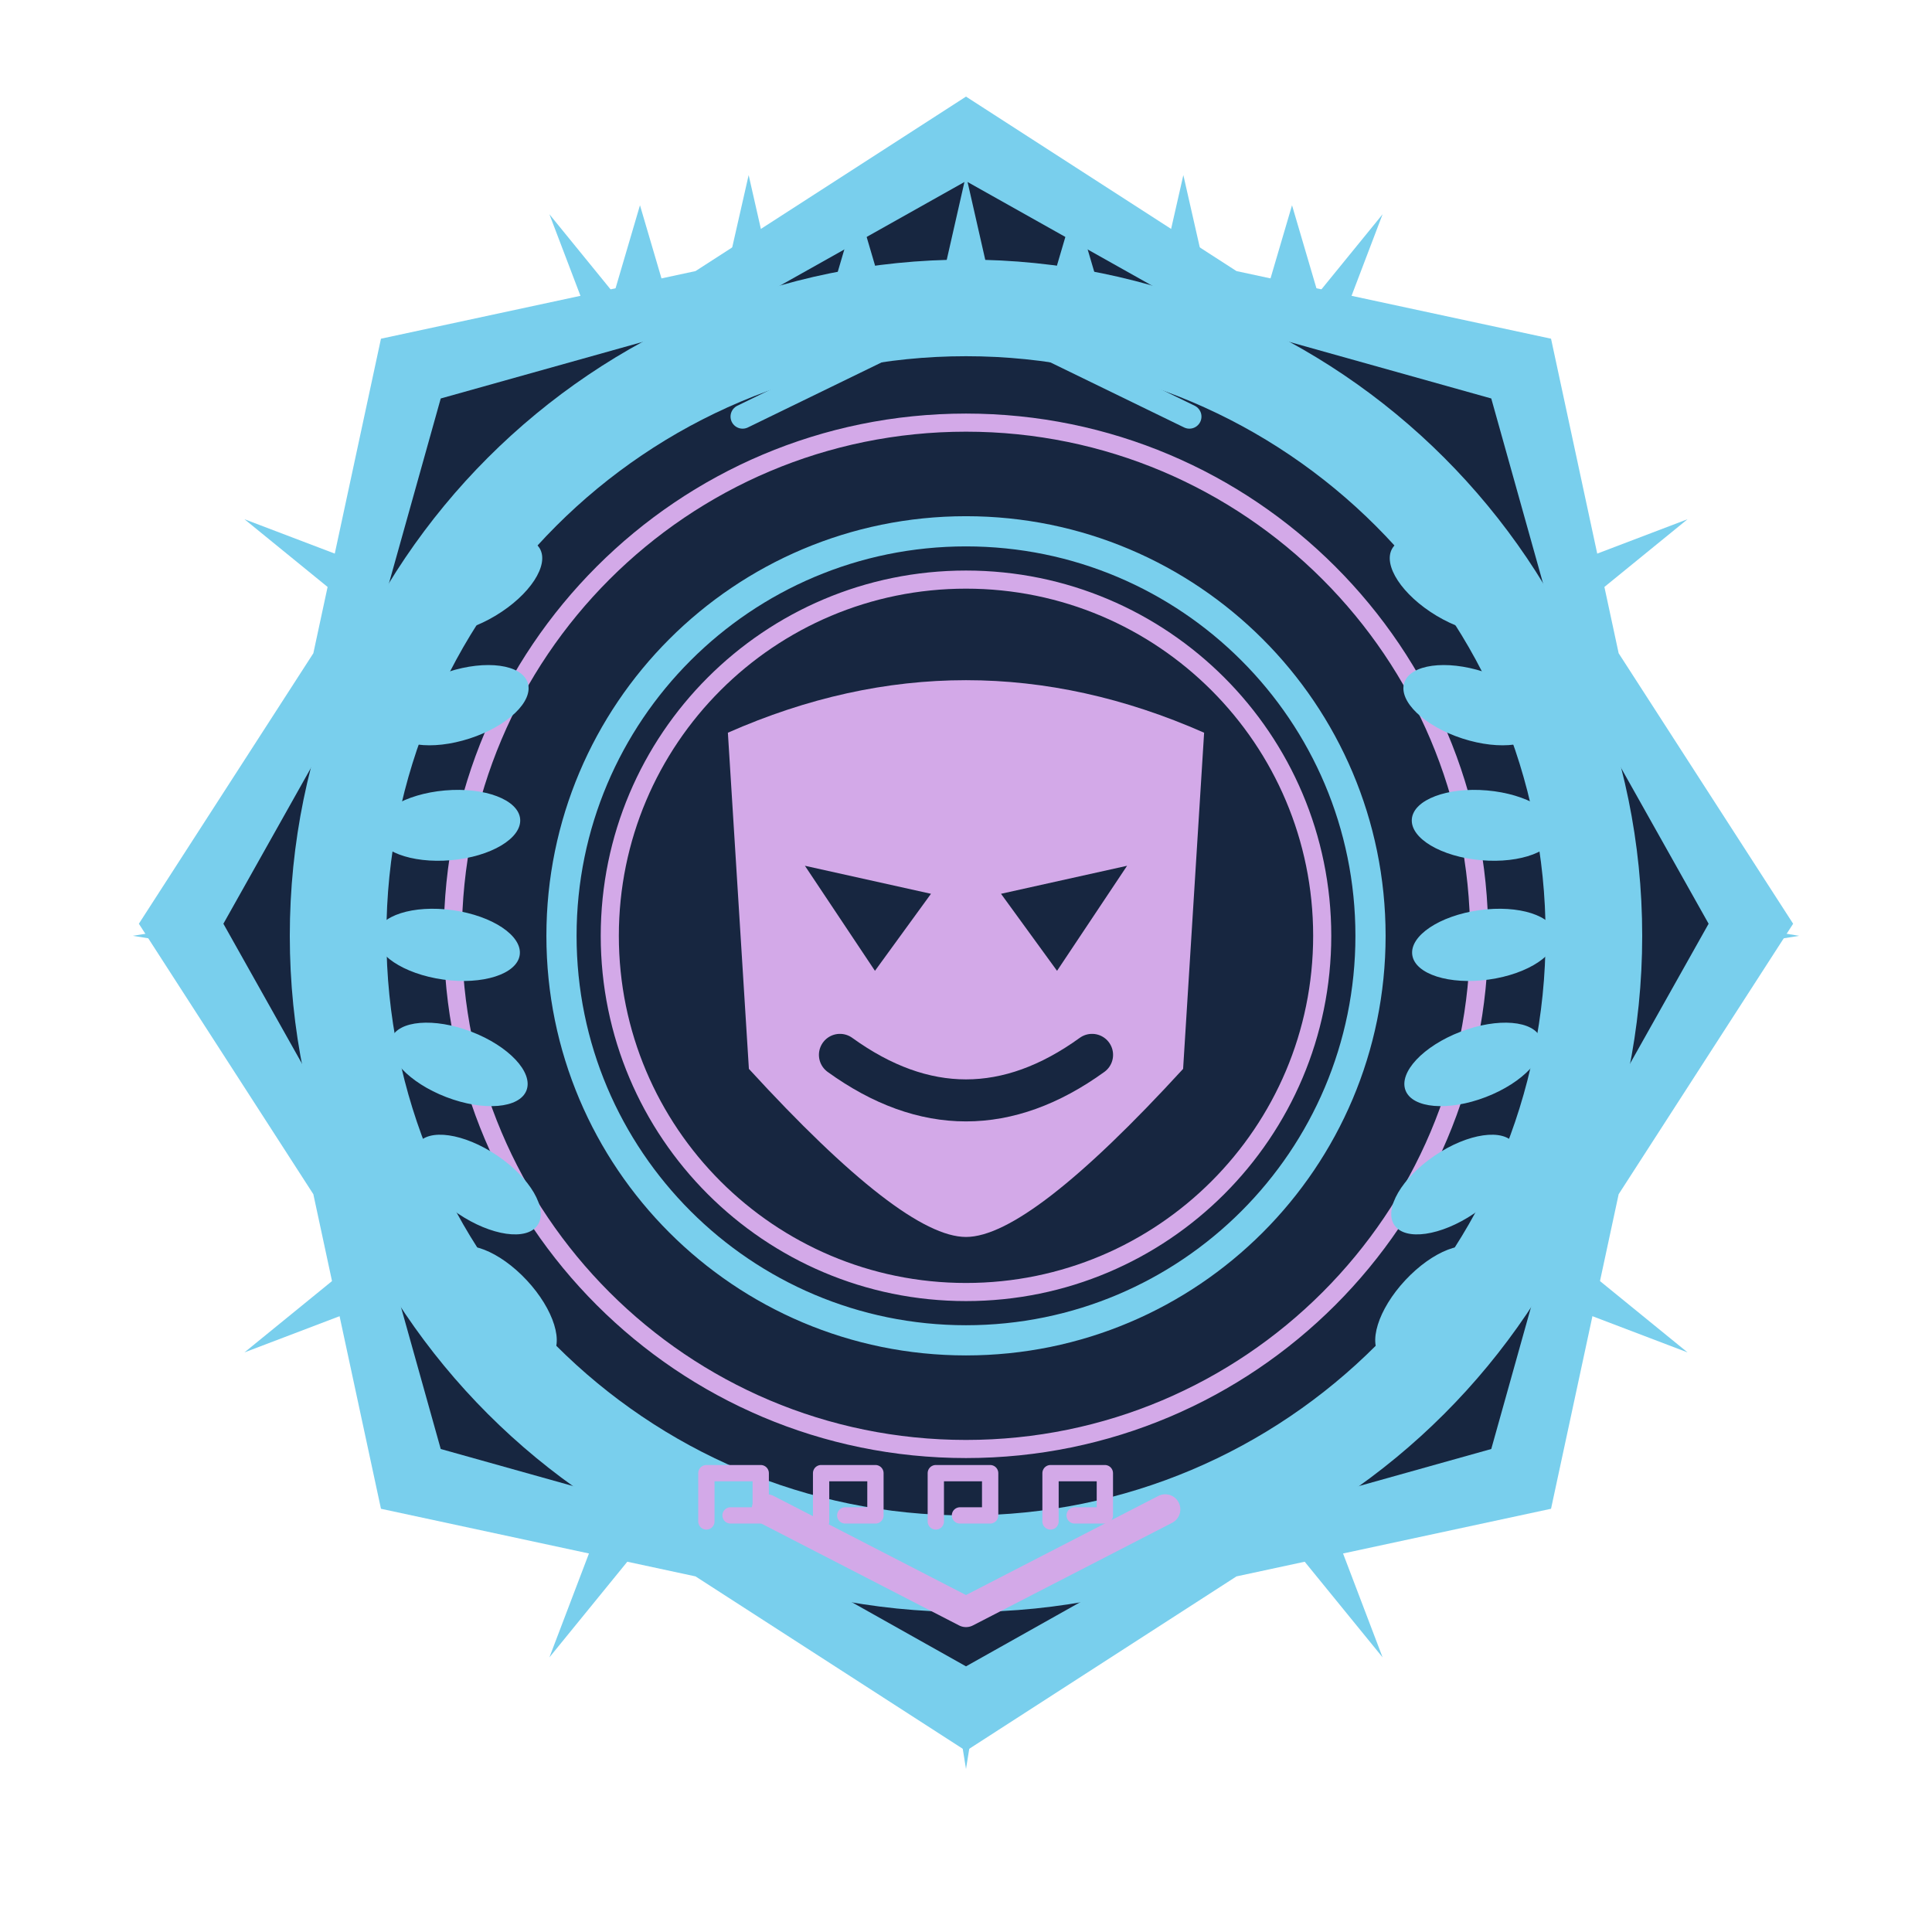
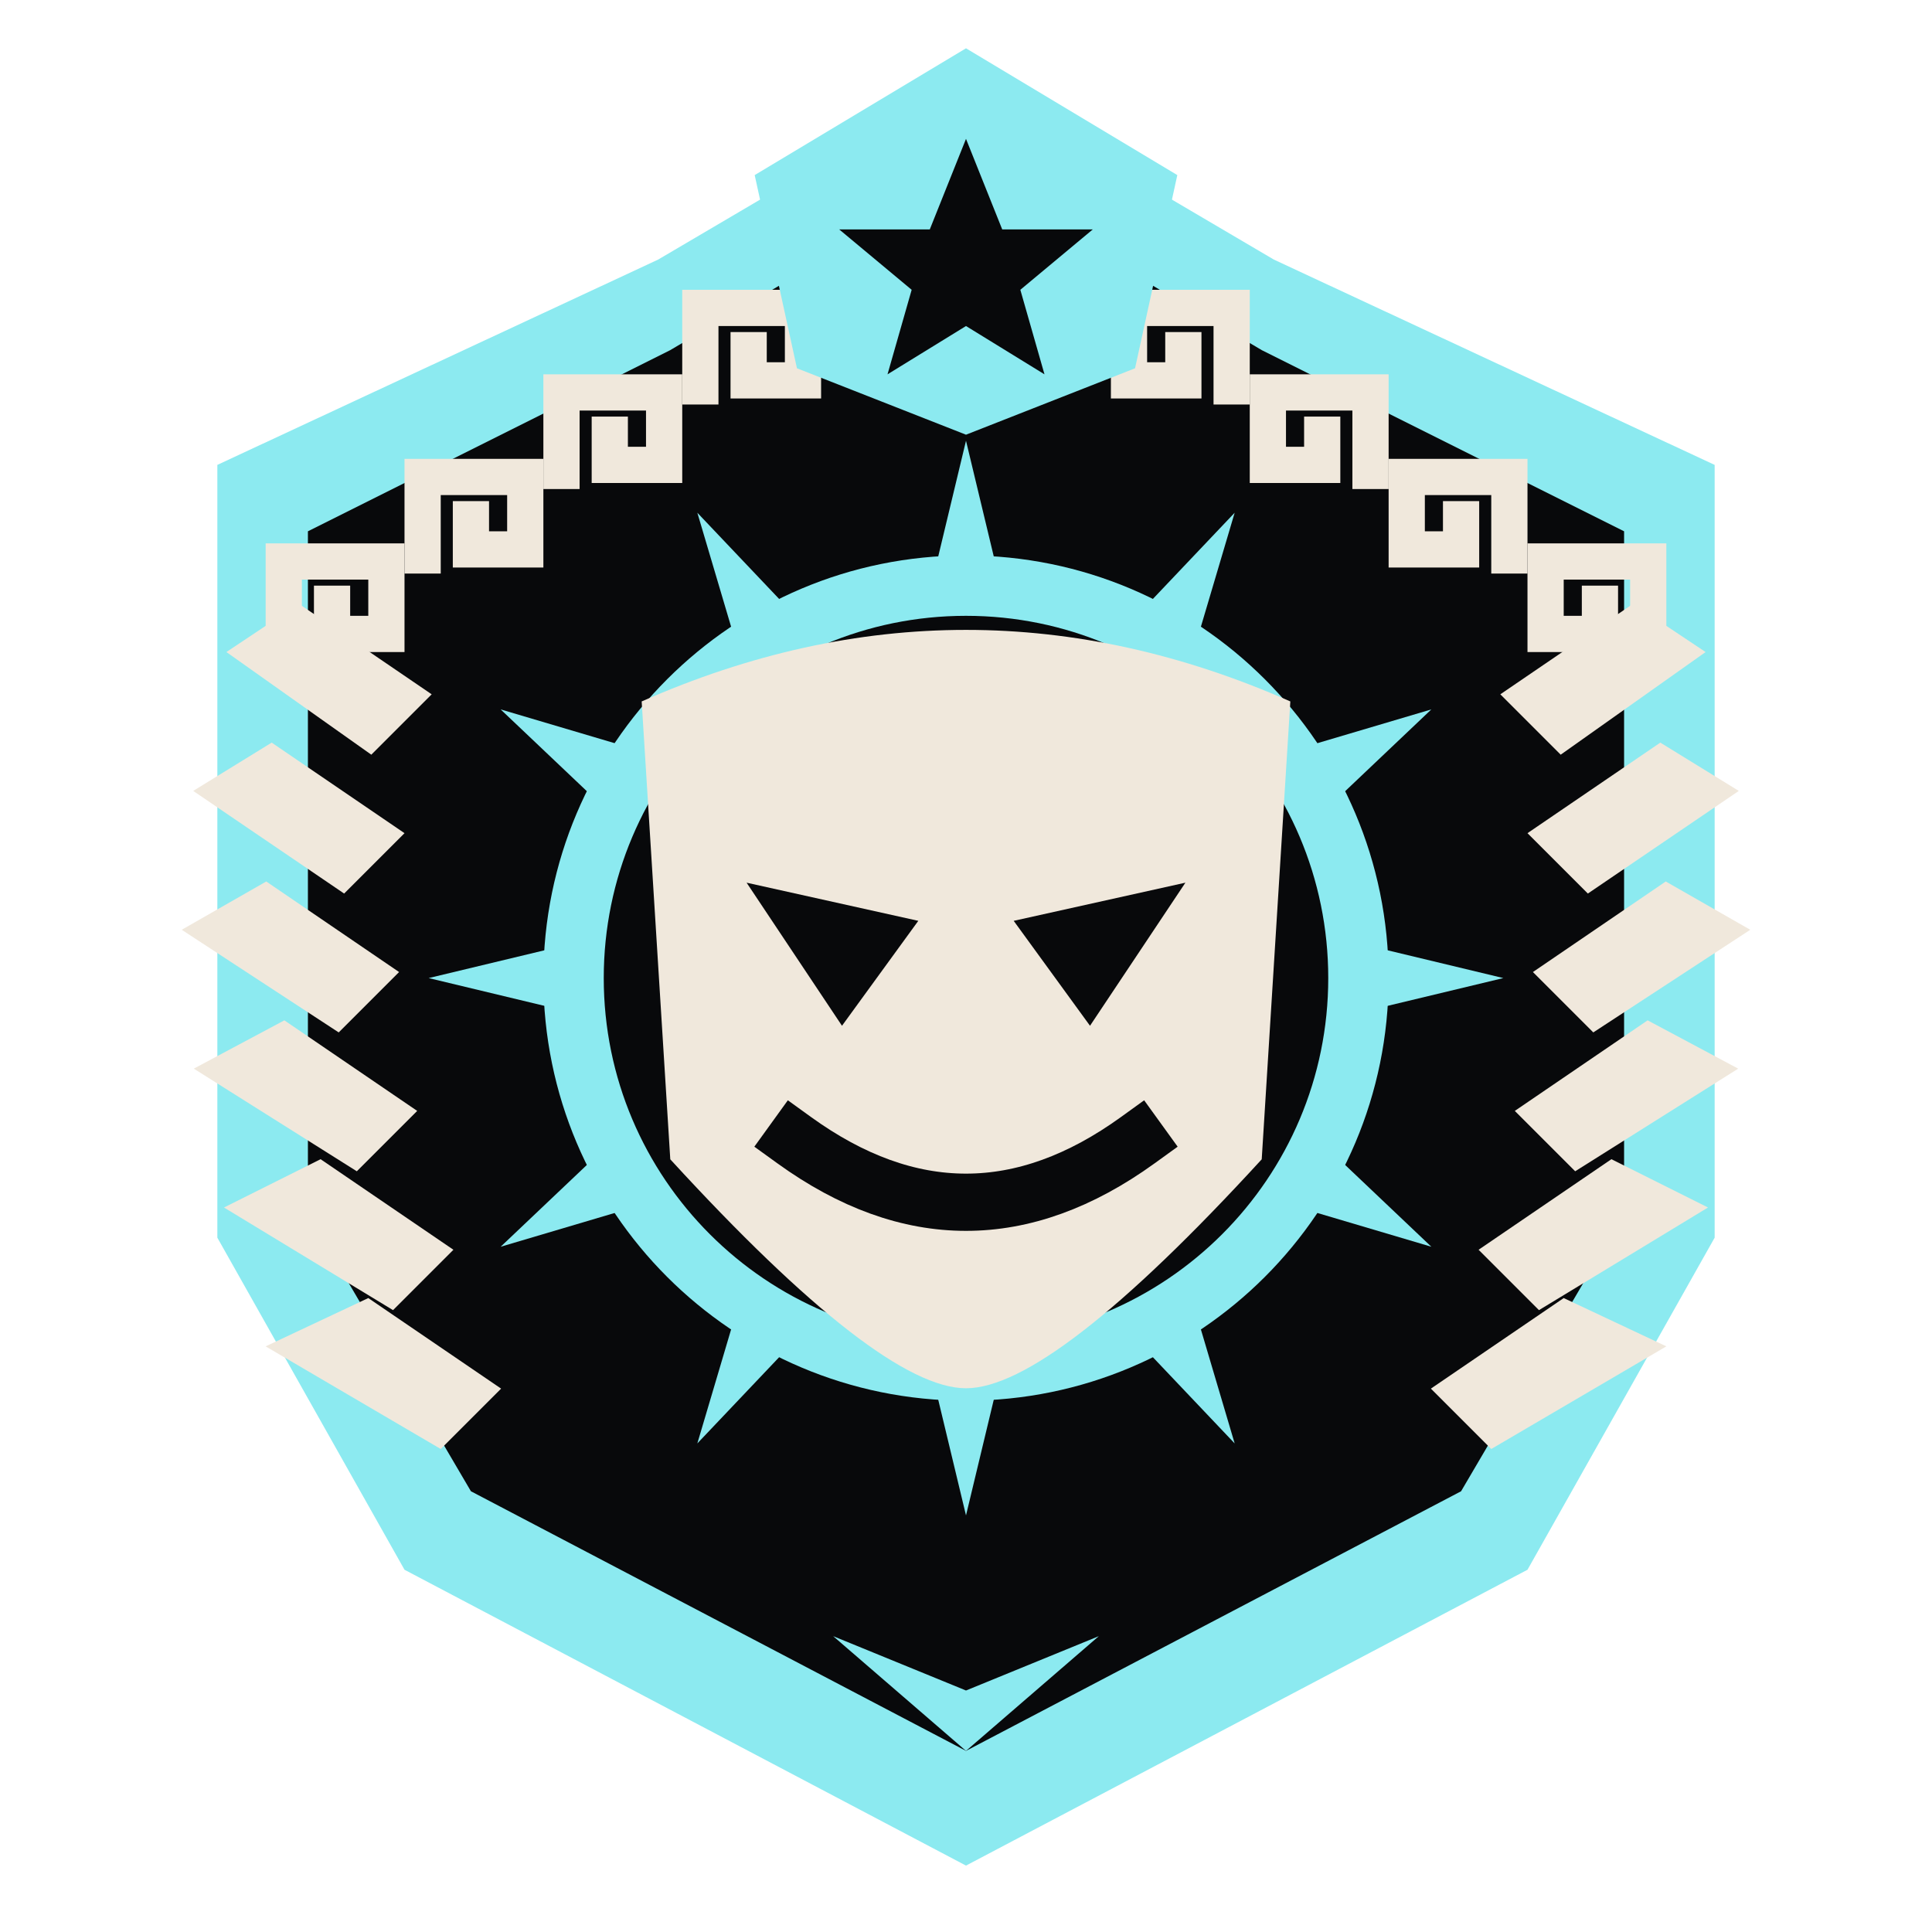
<svg xmlns="http://www.w3.org/2000/svg" width="320" height="320" viewBox="0 0 320 320">
-   <g stroke-linejoin="round" stroke-linecap="round">
-     <g>
-       <path d="M155 48L160 17L165 48Z" fill="#79cfed" transform="rotate(0.0 160 155)" />
-       <path d="M155 48L160 17L165 48Z" fill="#79cfed" transform="rotate(30.0 160 155)" />
-       <path d="M155 48L160 17L165 48Z" fill="#79cfed" transform="rotate(60.0 160 155)" />
-       <path d="M155 48L160 17L165 48Z" fill="#79cfed" transform="rotate(90.0 160 155)" />
-       <path d="M155 48L160 17L165 48Z" fill="#79cfed" transform="rotate(120.0 160 155)" />
-       <path d="M155 48L160 17L165 48Z" fill="#79cfed" transform="rotate(150.0 160 155)" />
-       <path d="M155 48L160 17L165 48Z" fill="#79cfed" transform="rotate(180.0 160 155)" />
-       <path d="M155 48L160 17L165 48Z" fill="#79cfed" transform="rotate(210.0 160 155)" />
-       <path d="M155 48L160 17L165 48Z" fill="#79cfed" transform="rotate(240.0 160 155)" />
-       <path d="M155 48L160 17L165 48Z" fill="#79cfed" transform="rotate(270.0 160 155)" />
-       <path d="M155 48L160 17L165 48Z" fill="#79cfed" transform="rotate(300.0 160 155)" />
-       <path d="M155 48L160 17L165 48Z" fill="#79cfed" transform="rotate(330.0 160 155)" />
+   <g stroke-linecap="square" stroke-linejoin="miter">
+     <path d="M160 13L211 43L284 77V205L253 260L160 309L67 260L36 205V77L109 43Z" fill="#8ceaf0" />
+     <path d="M160 29L209 58L269 88V201L242 247L160 290L78 247L51 201V88L111 58Z" fill="#08090b" />
+     <path d="M47 106v-13h17v12h-9v-5" fill="none" stroke="#f0e8dc" stroke-width="6" stroke-linecap="square" stroke-linejoin="miter" />
+     <path d="M70 92v-13h17v12h-9v-5" fill="none" stroke="#f0e8dc" stroke-width="6" stroke-linecap="square" stroke-linejoin="miter" />
+     <path d="M93 78v-13h17v12h-9v-5" fill="none" stroke="#f0e8dc" stroke-width="6" stroke-linecap="square" stroke-linejoin="miter" />
+     <path d="M116 64v-13h17v12h-9v-5" fill="none" stroke="#f0e8dc" stroke-width="6" stroke-linecap="square" stroke-linejoin="miter" />
+     <path d="M273 106v-13h-17v12h9v-5" fill="none" stroke="#f0e8dc" stroke-width="6" stroke-linecap="square" stroke-linejoin="miter" />
+     <path d="M250 92v-13h-17v12h9v-5" fill="none" stroke="#f0e8dc" stroke-width="6" stroke-linecap="square" stroke-linejoin="miter" />
+     <path d="M227 78v-13h-17v12h9v-5" fill="none" stroke="#f0e8dc" stroke-width="6" stroke-linecap="square" stroke-linejoin="miter" />
+     <path d="M204 64v-13h-17v12h9v-5" fill="none" stroke="#f0e8dc" stroke-width="6" stroke-linecap="square" stroke-linejoin="miter" />
+     <polygon transform="rotate(0 160 162)" points="160,73 154,98 166,98" fill="#8ceaf0" />
+     <polygon transform="rotate(30 160 162)" points="160,73 154,98 166,98" fill="#8ceaf0" />
+     <polygon transform="rotate(60 160 162)" points="160,73 154,98 166,98" fill="#8ceaf0" />
+     <polygon transform="rotate(90 160 162)" points="160,73 154,98 166,98" fill="#8ceaf0" />
+     <polygon transform="rotate(120 160 162)" points="160,73 154,98 166,98" fill="#8ceaf0" />
+     <polygon transform="rotate(150 160 162)" points="160,73 154,98 166,98" fill="#8ceaf0" />
+     <polygon transform="rotate(180 160 162)" points="160,73 154,98 166,98" fill="#8ceaf0" />
+     <polygon transform="rotate(210 160 162)" points="160,73 154,98 166,98" fill="#8ceaf0" />
+     <polygon transform="rotate(240 160 162)" points="160,73 154,98 166,98" fill="#8ceaf0" />
+     <polygon transform="rotate(270 160 162)" points="160,73 154,98 166,98" fill="#8ceaf0" />
+     <polygon transform="rotate(300 160 162)" points="160,73 154,98 166,98" fill="#8ceaf0" />
+     <polygon transform="rotate(330 160 162)" points="160,73 154,98 166,98" fill="#8ceaf0" />
+     <circle cx="160" cy="162" r="70" fill="#8ceaf0" />
+     <circle cx="160" cy="162" r="60" fill="#08090b" />
+     <g transform="translate(160 162) scale(1.58)">
+       <path d="M-34-29Q0-44 34-29L31 19Q9 43 0 43Q-9 43-31 19Z" fill="#f0e8dc" />
+       <path d="M-23-10L-5-6L-13 5Z M23-10L5-6L13 5Z" fill="#08090b" />
+       <path d="M-18 17Q0 30 18 17" fill="none" stroke="#08090b" stroke-width="6" />
    </g>
-     <polygon points="160.0,16.0 204.8,44.9 256.9,56.1 268.1,108.2 297.0,153.0 268.1,197.8 256.9,249.9 204.8,261.1 160.0,290.0 115.2,261.1 63.1,249.9 51.9,197.8 23.0,153.0 51.9,108.2 63.1,56.1 115.2,44.9" fill="#79cfed" />
-     <polygon points="160.0,30.0 201.3,53.2 247.0,66.0 259.8,111.7 283.0,153.0 259.8,194.3 247.0,240.0 201.3,252.8 160.0,276.0 118.7,252.8 73.0,240.0 60.2,194.3 37.0,153.0 60.2,111.7 73.0,66.0 118.7,53.2" fill="#172640" />
-     <circle cx="160" cy="155" r="112" fill="#79cfed" />
-     <circle cx="160" cy="155" r="96" fill="#172640" />
-     <circle cx="160" cy="155" r="85" fill="none" stroke="#d3a9e8" stroke-width="3" />
-     <path d="M101.0 51L106.0 34L111.0 51Z" fill="#79cfed" />
-     <path d="M119.0 51L124.0 29L129.0 51Z" fill="#79cfed" />
-     <path d="M137.0 51L142.0 34L147.0 51Z" fill="#79cfed" />
-     <path d="M155.0 51L160.0 29L165.0 51Z" fill="#79cfed" />
-     <path d="M173.0 51L178.0 34L183.0 51Z" fill="#79cfed" />
-     <path d="M191.0 51L196.0 29L201.0 51Z" fill="#79cfed" />
-     <path d="M209.0 51L214.0 34L219.0 51Z" fill="#79cfed" />
-     <path d="M123 69L160 51L197 69" stroke="#79cfed" stroke-width="4" fill="none" />
-     <path d="M117 252v-8h9v7h-5" fill="none" stroke="#d3a9e8" stroke-width="2.7" />
-     <path d="M136 252v-8h9v7h-5" fill="none" stroke="#d3a9e8" stroke-width="2.7" />
-     <path d="M155 252v-8h9v7h-5" fill="none" stroke="#d3a9e8" stroke-width="2.7" />
-     <path d="M174 252v-8h9v7h-5" fill="none" stroke="#d3a9e8" stroke-width="2.7" />
-     <path d="M95 238Q40 189 72 103" stroke="#79cfed" stroke-width="5.5" fill="none" />
-     <ellipse cx="83.0" cy="216.0" rx="12" ry="5.8" fill="#79cfed" transform="rotate(47 83.0 216.0)" />
-     <ellipse cx="79.1" cy="196.2" rx="12" ry="5.8" fill="#79cfed" transform="rotate(34 79.1 196.2)" />
-     <ellipse cx="76.0" cy="176.3" rx="12" ry="5.8" fill="#79cfed" transform="rotate(21 76.0 176.3)" />
-     <ellipse cx="74.2" cy="156.5" rx="12" ry="5.8" fill="#79cfed" transform="rotate(8 74.2 156.5)" />
-     <ellipse cx="74.2" cy="136.7" rx="12" ry="5.8" fill="#79cfed" transform="rotate(-5 74.2 136.7)" />
-     <ellipse cx="76.0" cy="116.8" rx="12" ry="5.8" fill="#79cfed" transform="rotate(-18 76.0 116.8)" />
-     <ellipse cx="79.1" cy="97.0" rx="12" ry="5.8" fill="#79cfed" transform="rotate(-31 79.1 97.0)" />
-     <path d="M225 238Q280 189 248 103" stroke="#79cfed" stroke-width="5.5" fill="none" />
-     <ellipse cx="237.0" cy="216.0" rx="12" ry="5.8" fill="#79cfed" transform="rotate(-47 237.0 216.0)" />
-     <ellipse cx="240.9" cy="196.2" rx="12" ry="5.8" fill="#79cfed" transform="rotate(-34 240.9 196.2)" />
-     <ellipse cx="244.0" cy="176.3" rx="12" ry="5.8" fill="#79cfed" transform="rotate(-21 244.0 176.3)" />
-     <ellipse cx="245.8" cy="156.5" rx="12" ry="5.8" fill="#79cfed" transform="rotate(-8 245.8 156.5)" />
-     <ellipse cx="245.8" cy="136.7" rx="12" ry="5.8" fill="#79cfed" transform="rotate(5 245.8 136.7)" />
-     <ellipse cx="244.0" cy="116.8" rx="12" ry="5.8" fill="#79cfed" transform="rotate(18 244.0 116.8)" />
-     <ellipse cx="240.9" cy="97.0" rx="12" ry="5.8" fill="#79cfed" transform="rotate(31 240.9 97.0)" />
-     <circle cx="160" cy="155" r="67" fill="#172640" stroke="#79cfed" stroke-width="5" />
-     <circle cx="160" cy="155" r="59" fill="none" stroke="#d3a9e8" stroke-width="3" />
-     <g transform="translate(160 155) scale(1.16)">
-       <path d="M-34-29Q0-44 34-29L31 19Q9 43 0 43Q-9 43-31 19Z" fill="#d3a9e8" />
-       <path d="M-23-10L-5-6L-13 5Z M23-10L5-6L13 5Z" fill="#172640" />
-       <path d="M-18 17Q0 30 18 17" fill="none" stroke="#172640" stroke-width="6" />
-     </g>
-     <path d="M127 250L160 267L193 250" fill="none" stroke="#d3a9e8" stroke-width="5" />
+     <polygon points="73.0,240 44.0,223 61.0,215 83.0,230" fill="#f0e8dc" />
+     <polygon points="65.1,217 37.1,200 53.1,192 75.1,207" fill="#f0e8dc" />
+     <polygon points="59.1,194 32.1,177 47.1,169 69.1,184" fill="#f0e8dc" />
+     <polygon points="56.1,171 30.1,154 44.1,146 66.1,161" fill="#f0e8dc" />
+     <polygon points="57.0,148 32.0,131 45.0,123 67.0,138" fill="#f0e8dc" />
+     <polygon points="61.5,125 37.5,108 49.5,100 71.5,115" fill="#f0e8dc" />
+     <polygon points="247.0,240 276.0,223 259.0,215 237.0,230" fill="#f0e8dc" />
+     <polygon points="254.9,217 282.9,200 266.9,192 244.9,207" fill="#f0e8dc" />
+     <polygon points="260.9,194 287.9,177 272.9,169 250.9,184" fill="#f0e8dc" />
+     <polygon points="263.9,171 289.9,154 275.9,146 253.9,161" fill="#f0e8dc" />
+     <polygon points="263.0,148 288.0,131 275.0,123 253.0,138" fill="#f0e8dc" />
+     <polygon points="258.5,125 282.5,108 270.5,100 248.5,115" fill="#f0e8dc" />
+     <path d="M125 29L160 8L195 29L188 61L160 72L132 61Z" fill="#8ceaf0" />
+     <path d="M160 23L166 38L181 38L169 48L173 62L160 54L147 62L151 48L139 38L154 38Z" fill="#08090b" />
+     <path d="M138 271L160 290L182 271L160 280Z" fill="#8ceaf0" />
  </g>
</svg>
